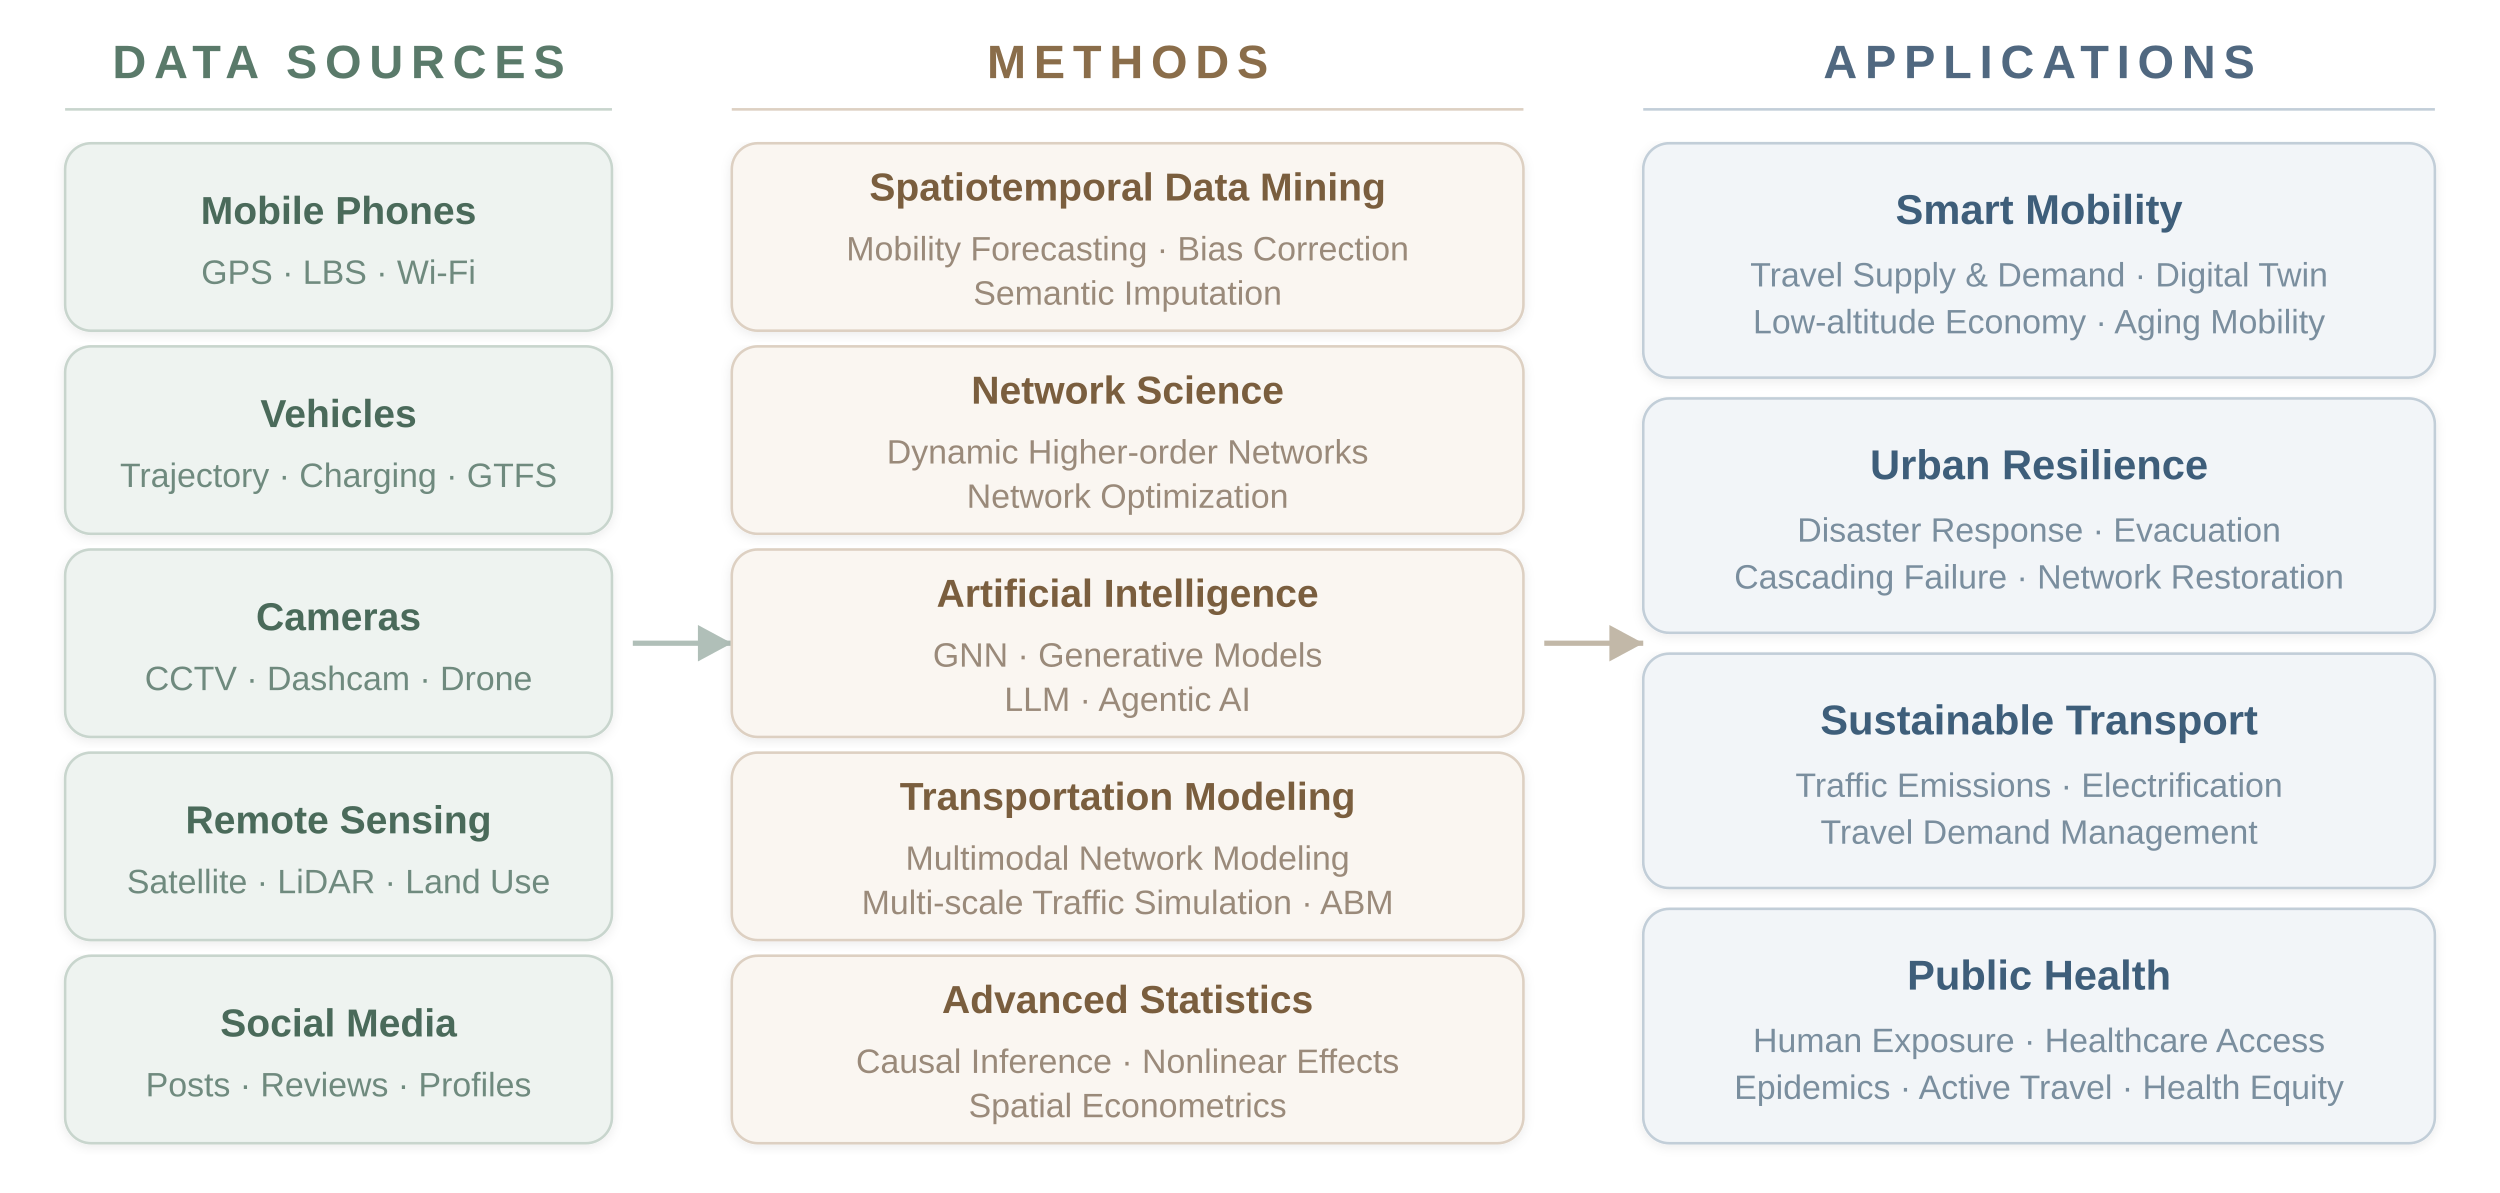
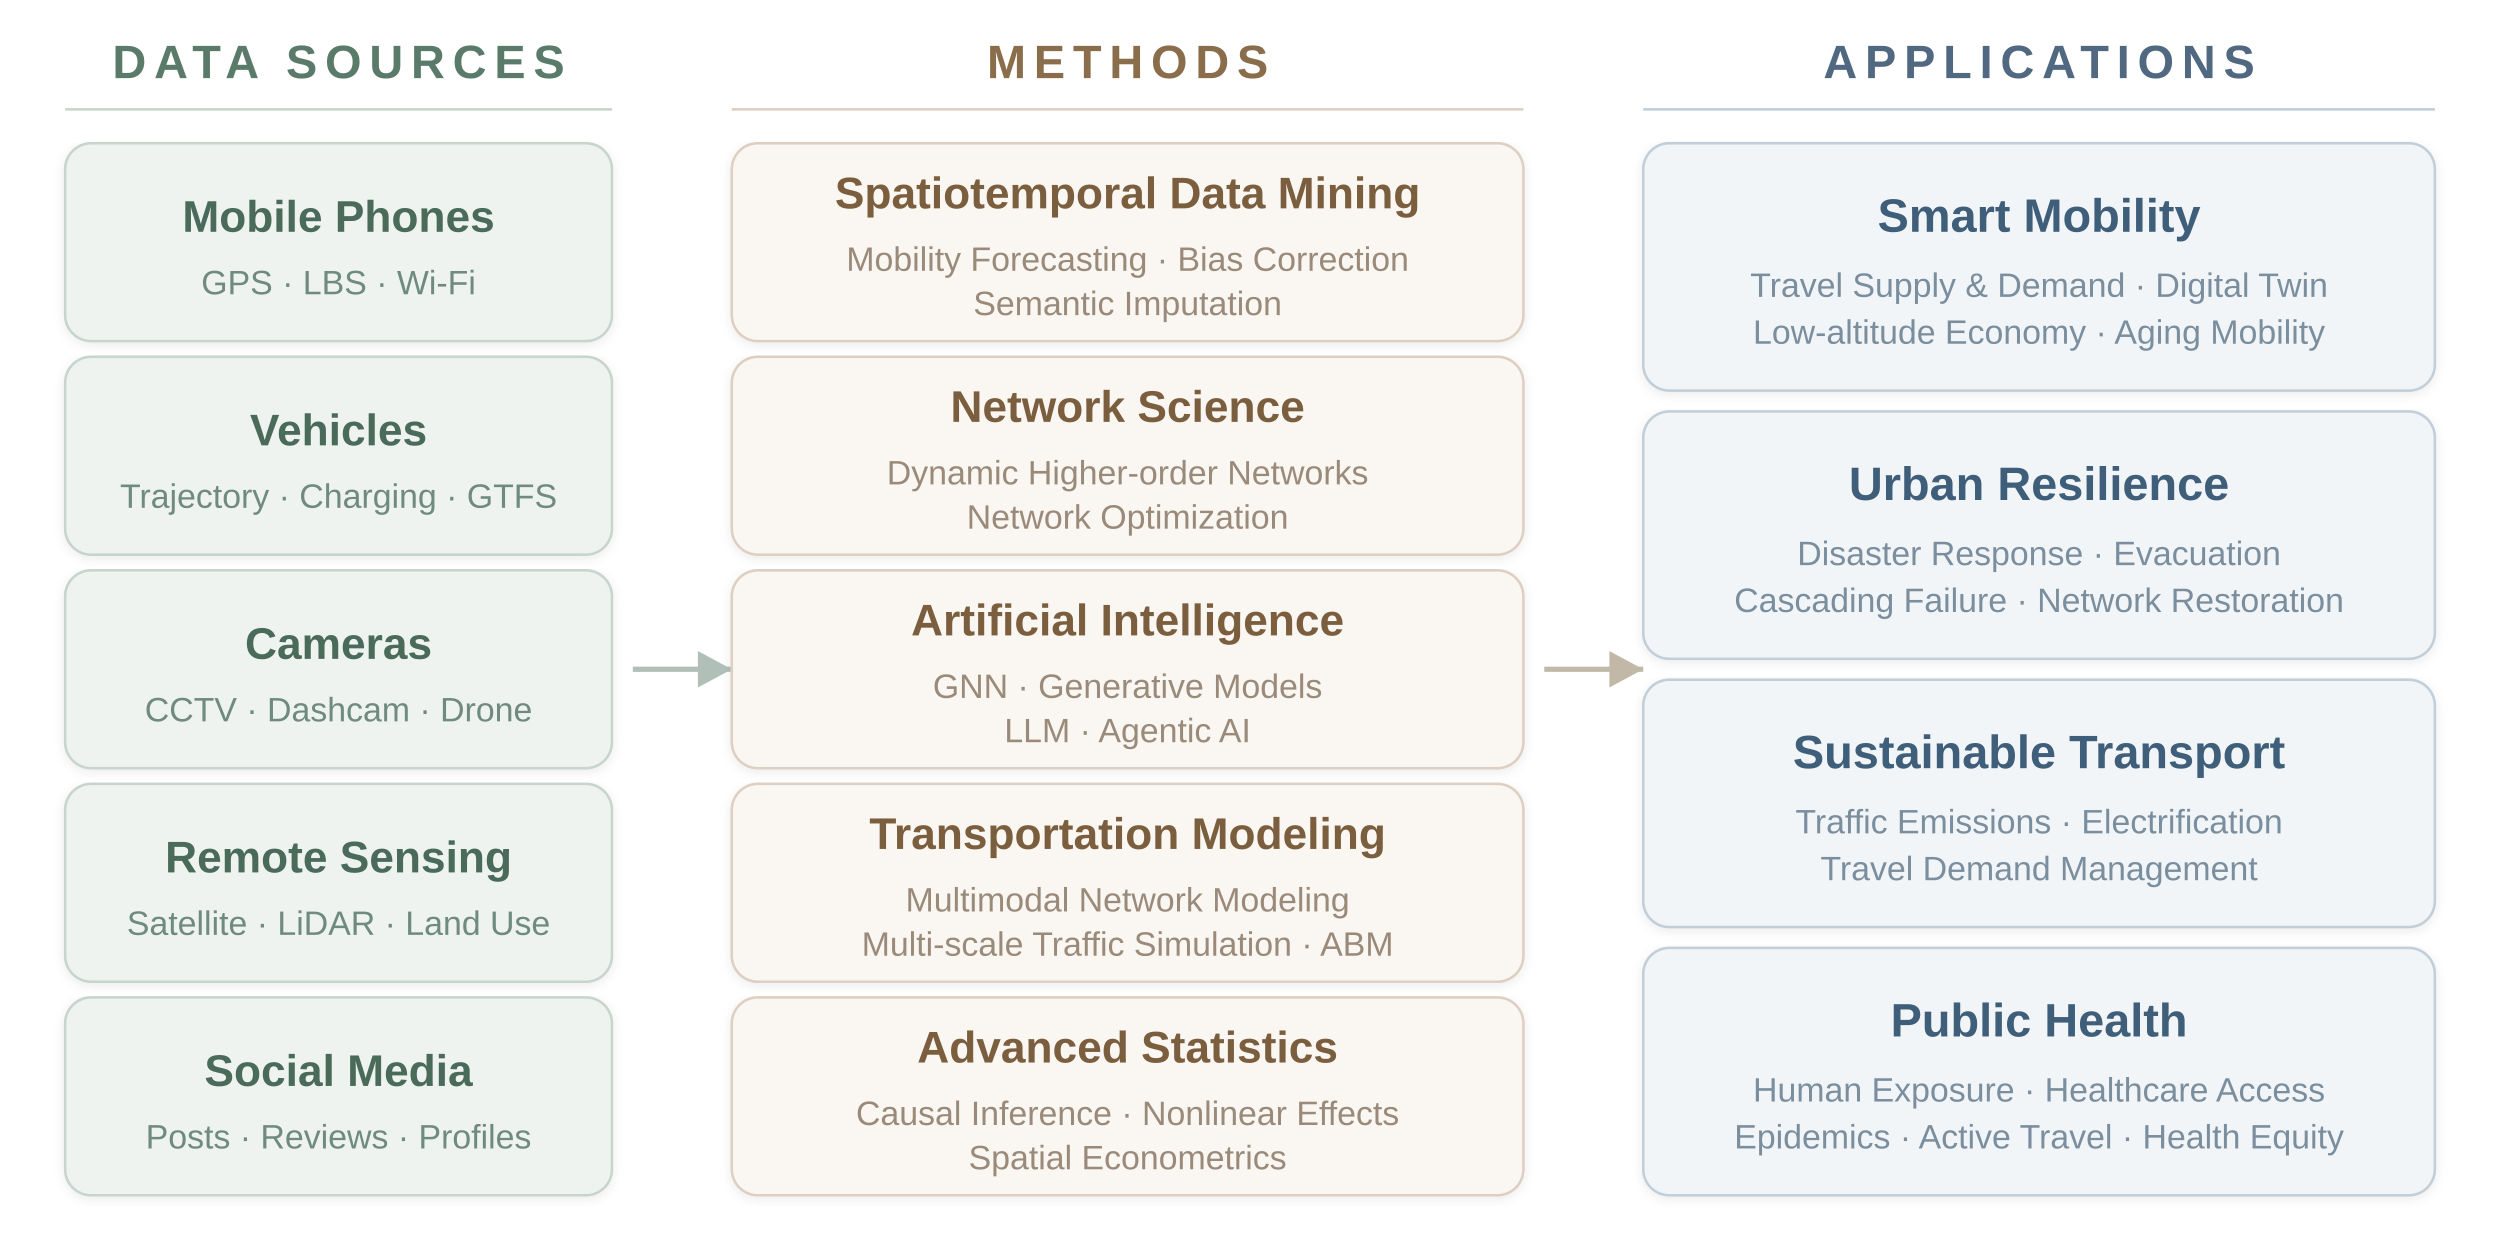
- <svg xmlns="http://www.w3.org/2000/svg" viewBox="0 0 960 458" font-family="'Segoe UI', 'Helvetica Neue', Arial, sans-serif">
+ <svg xmlns="http://www.w3.org/2000/svg" viewBox="0 0 960 478" font-family="'Segoe UI', 'Helvetica Neue', Arial, sans-serif">
  <defs>
    <filter id="s" x="-2%" y="-2%" width="104%" height="108%">
      <feDropShadow dx="0" dy="1" stdDeviation="2" flood-opacity="0.08" />
    </filter>
  </defs>
  <text x="130" y="30" text-anchor="middle" fill="#5a7a6a" font-size="18" font-weight="700" letter-spacing="3">DATA SOURCES</text>
  <line x1="25" y1="42" x2="235" y2="42" stroke="#c8d5cd" stroke-width="1" />
-   <rect x="25" y="55" width="210" height="72" rx="10" fill="#eef3f0" stroke="#c8d5cd" stroke-width="1" filter="url(#s)" />
-   <text x="130" y="86" text-anchor="middle" fill="#4a6a5a" font-size="15" font-weight="700">Mobile Phones</text>
-   <text x="130" y="109" text-anchor="middle" fill="#6f8a7e" font-size="13">GPS · LBS · Wi-Fi</text>
-   <rect x="25" y="133" width="210" height="72" rx="10" fill="#eef3f0" stroke="#c8d5cd" stroke-width="1" filter="url(#s)" />
-   <text x="130" y="164" text-anchor="middle" fill="#4a6a5a" font-size="15" font-weight="700">Vehicles</text>
-   <text x="130" y="187" text-anchor="middle" fill="#6f8a7e" font-size="13">Trajectory · Charging · GTFS</text>
-   <rect x="25" y="211" width="210" height="72" rx="10" fill="#eef3f0" stroke="#c8d5cd" stroke-width="1" filter="url(#s)" />
-   <text x="130" y="242" text-anchor="middle" fill="#4a6a5a" font-size="15" font-weight="700">Cameras</text>
-   <text x="130" y="265" text-anchor="middle" fill="#6f8a7e" font-size="13">CCTV · Dashcam · Drone</text>
-   <rect x="25" y="289" width="210" height="72" rx="10" fill="#eef3f0" stroke="#c8d5cd" stroke-width="1" filter="url(#s)" />
-   <text x="130" y="320" text-anchor="middle" fill="#4a6a5a" font-size="15" font-weight="700">Remote Sensing</text>
-   <text x="130" y="343" text-anchor="middle" fill="#6f8a7e" font-size="13">Satellite · LiDAR · Land Use</text>
-   <rect x="25" y="367" width="210" height="72" rx="10" fill="#eef3f0" stroke="#c8d5cd" stroke-width="1" filter="url(#s)" />
-   <text x="130" y="398" text-anchor="middle" fill="#4a6a5a" font-size="15" font-weight="700">Social Media</text>
-   <text x="130" y="421" text-anchor="middle" fill="#6f8a7e" font-size="13">Posts · Reviews · Profiles</text>
-   <line x1="243" y1="247" x2="281" y2="247" stroke="#b0bfb8" stroke-width="2" />
-   <polygon points="268,240 281,247 268,254" fill="#b0bfb8" />
+   <rect x="25" y="55" width="210" height="76" rx="10" fill="#eef3f0" stroke="#c8d5cd" stroke-width="1" filter="url(#s)" />
+   <text x="130" y="89" text-anchor="middle" fill="#4a6a5a" font-size="17" font-weight="700">Mobile Phones</text>
+   <text x="130" y="113" text-anchor="middle" fill="#6f8a7e" font-size="13">GPS · LBS · Wi-Fi</text>
+   <rect x="25" y="137" width="210" height="76" rx="10" fill="#eef3f0" stroke="#c8d5cd" stroke-width="1" filter="url(#s)" />
+   <text x="130" y="171" text-anchor="middle" fill="#4a6a5a" font-size="17" font-weight="700">Vehicles</text>
+   <text x="130" y="195" text-anchor="middle" fill="#6f8a7e" font-size="13">Trajectory · Charging · GTFS</text>
+   <rect x="25" y="219" width="210" height="76" rx="10" fill="#eef3f0" stroke="#c8d5cd" stroke-width="1" filter="url(#s)" />
+   <text x="130" y="253" text-anchor="middle" fill="#4a6a5a" font-size="17" font-weight="700">Cameras</text>
+   <text x="130" y="277" text-anchor="middle" fill="#6f8a7e" font-size="13">CCTV · Dashcam · Drone</text>
+   <rect x="25" y="301" width="210" height="76" rx="10" fill="#eef3f0" stroke="#c8d5cd" stroke-width="1" filter="url(#s)" />
+   <text x="130" y="335" text-anchor="middle" fill="#4a6a5a" font-size="17" font-weight="700">Remote Sensing</text>
+   <text x="130" y="359" text-anchor="middle" fill="#6f8a7e" font-size="13">Satellite · LiDAR · Land Use</text>
+   <rect x="25" y="383" width="210" height="76" rx="10" fill="#eef3f0" stroke="#c8d5cd" stroke-width="1" filter="url(#s)" />
+   <text x="130" y="417" text-anchor="middle" fill="#4a6a5a" font-size="17" font-weight="700">Social Media</text>
+   <text x="130" y="441" text-anchor="middle" fill="#6f8a7e" font-size="13">Posts · Reviews · Profiles</text>
+   <line x1="243" y1="257" x2="281" y2="257" stroke="#b0bfb8" stroke-width="2" />
+   <polygon points="268,250 281,257 268,264" fill="#b0bfb8" />
  <text x="433" y="30" text-anchor="middle" fill="#8a6d4a" font-size="18" font-weight="700" letter-spacing="3">METHODS</text>
  <line x1="281" y1="42" x2="585" y2="42" stroke="#ddd0c2" stroke-width="1" />
-   <rect x="281" y="55" width="304" height="72" rx="10" fill="#faf6f1" stroke="#ddd0c2" stroke-width="1" filter="url(#s)" />
-   <text x="433" y="77" text-anchor="middle" fill="#7a5e3e" font-size="15" font-weight="700">Spatiotemporal Data Mining</text>
-   <text x="433" y="100" text-anchor="middle" fill="#9a8a7a" font-size="13">Mobility Forecasting · Bias Correction</text>
-   <text x="433" y="117" text-anchor="middle" fill="#9a8a7a" font-size="13">Semantic Imputation</text>
-   <rect x="281" y="133" width="304" height="72" rx="10" fill="#faf6f1" stroke="#ddd0c2" stroke-width="1" filter="url(#s)" />
-   <text x="433" y="155" text-anchor="middle" fill="#7a5e3e" font-size="15" font-weight="700">Network Science</text>
-   <text x="433" y="178" text-anchor="middle" fill="#9a8a7a" font-size="13">Dynamic Higher-order Networks</text>
-   <text x="433" y="195" text-anchor="middle" fill="#9a8a7a" font-size="13">Network Optimization</text>
-   <rect x="281" y="211" width="304" height="72" rx="10" fill="#faf6f1" stroke="#ddd0c2" stroke-width="1" filter="url(#s)" />
-   <text x="433" y="233" text-anchor="middle" fill="#7a5e3e" font-size="15" font-weight="700">Artificial Intelligence</text>
-   <text x="433" y="256" text-anchor="middle" fill="#9a8a7a" font-size="13">GNN · Generative Models</text>
-   <text x="433" y="273" text-anchor="middle" fill="#9a8a7a" font-size="13">LLM · Agentic AI</text>
-   <rect x="281" y="289" width="304" height="72" rx="10" fill="#faf6f1" stroke="#ddd0c2" stroke-width="1" filter="url(#s)" />
-   <text x="433" y="311" text-anchor="middle" fill="#7a5e3e" font-size="15" font-weight="700">Transportation Modeling</text>
-   <text x="433" y="334" text-anchor="middle" fill="#9a8a7a" font-size="13">Multimodal Network Modeling</text>
-   <text x="433" y="351" text-anchor="middle" fill="#9a8a7a" font-size="13">Multi-scale Traffic Simulation · ABM</text>
-   <rect x="281" y="367" width="304" height="72" rx="10" fill="#faf6f1" stroke="#ddd0c2" stroke-width="1" filter="url(#s)" />
-   <text x="433" y="389" text-anchor="middle" fill="#7a5e3e" font-size="15" font-weight="700">Advanced Statistics</text>
-   <text x="433" y="412" text-anchor="middle" fill="#9a8a7a" font-size="13">Causal Inference · Nonlinear Effects</text>
-   <text x="433" y="429" text-anchor="middle" fill="#9a8a7a" font-size="13">Spatial Econometrics</text>
-   <line x1="593" y1="247" x2="631" y2="247" stroke="#c2b8a8" stroke-width="2" />
-   <polygon points="618,240 631,247 618,254" fill="#c2b8a8" />
+   <rect x="281" y="55" width="304" height="76" rx="10" fill="#faf6f1" stroke="#ddd0c2" stroke-width="1" filter="url(#s)" />
+   <text x="433" y="80" text-anchor="middle" fill="#7a5e3e" font-size="17" font-weight="700">Spatiotemporal Data Mining</text>
+   <text x="433" y="104" text-anchor="middle" fill="#9a8a7a" font-size="13">Mobility Forecasting · Bias Correction</text>
+   <text x="433" y="121" text-anchor="middle" fill="#9a8a7a" font-size="13">Semantic Imputation</text>
+   <rect x="281" y="137" width="304" height="76" rx="10" fill="#faf6f1" stroke="#ddd0c2" stroke-width="1" filter="url(#s)" />
+   <text x="433" y="162" text-anchor="middle" fill="#7a5e3e" font-size="17" font-weight="700">Network Science</text>
+   <text x="433" y="186" text-anchor="middle" fill="#9a8a7a" font-size="13">Dynamic Higher-order Networks</text>
+   <text x="433" y="203" text-anchor="middle" fill="#9a8a7a" font-size="13">Network Optimization</text>
+   <rect x="281" y="219" width="304" height="76" rx="10" fill="#faf6f1" stroke="#ddd0c2" stroke-width="1" filter="url(#s)" />
+   <text x="433" y="244" text-anchor="middle" fill="#7a5e3e" font-size="17" font-weight="700">Artificial Intelligence</text>
+   <text x="433" y="268" text-anchor="middle" fill="#9a8a7a" font-size="13">GNN · Generative Models</text>
+   <text x="433" y="285" text-anchor="middle" fill="#9a8a7a" font-size="13">LLM · Agentic AI</text>
+   <rect x="281" y="301" width="304" height="76" rx="10" fill="#faf6f1" stroke="#ddd0c2" stroke-width="1" filter="url(#s)" />
+   <text x="433" y="326" text-anchor="middle" fill="#7a5e3e" font-size="17" font-weight="700">Transportation Modeling</text>
+   <text x="433" y="350" text-anchor="middle" fill="#9a8a7a" font-size="13">Multimodal Network Modeling</text>
+   <text x="433" y="367" text-anchor="middle" fill="#9a8a7a" font-size="13">Multi-scale Traffic Simulation · ABM</text>
+   <rect x="281" y="383" width="304" height="76" rx="10" fill="#faf6f1" stroke="#ddd0c2" stroke-width="1" filter="url(#s)" />
+   <text x="433" y="408" text-anchor="middle" fill="#7a5e3e" font-size="17" font-weight="700">Advanced Statistics</text>
+   <text x="433" y="432" text-anchor="middle" fill="#9a8a7a" font-size="13">Causal Inference · Nonlinear Effects</text>
+   <text x="433" y="449" text-anchor="middle" fill="#9a8a7a" font-size="13">Spatial Econometrics</text>
+   <line x1="593" y1="257" x2="631" y2="257" stroke="#c2b8a8" stroke-width="2" />
+   <polygon points="618,250 631,257 618,264" fill="#c2b8a8" />
  <text x="783" y="30" text-anchor="middle" fill="#506880" font-size="18" font-weight="700" letter-spacing="3">APPLICATIONS</text>
  <line x1="631" y1="42" x2="935" y2="42" stroke="#c2ced8" stroke-width="1" />
-   <rect x="631" y="55" width="304" height="90" rx="10" fill="#f2f5f8" stroke="#c2ced8" stroke-width="1" filter="url(#s)" />
-   <text x="783" y="86" text-anchor="middle" fill="#3e5e7a" font-size="16" font-weight="700">Smart Mobility</text>
-   <text x="783" y="110" text-anchor="middle" fill="#7a8e9e" font-size="13">Travel Supply &amp; Demand · Digital Twin</text>
-   <text x="783" y="128" text-anchor="middle" fill="#7a8e9e" font-size="13">Low-altitude Economy · Aging Mobility</text>
-   <rect x="631" y="153" width="304" height="90" rx="10" fill="#f2f5f8" stroke="#c2ced8" stroke-width="1" filter="url(#s)" />
-   <text x="783" y="184" text-anchor="middle" fill="#3e5e7a" font-size="16" font-weight="700">Urban Resilience</text>
-   <text x="783" y="208" text-anchor="middle" fill="#7a8e9e" font-size="13">Disaster Response · Evacuation</text>
-   <text x="783" y="226" text-anchor="middle" fill="#7a8e9e" font-size="13">Cascading Failure · Network Restoration</text>
-   <rect x="631" y="251" width="304" height="90" rx="10" fill="#f2f5f8" stroke="#c2ced8" stroke-width="1" filter="url(#s)" />
-   <text x="783" y="282" text-anchor="middle" fill="#3e5e7a" font-size="16" font-weight="700">Sustainable Transport</text>
-   <text x="783" y="306" text-anchor="middle" fill="#7a8e9e" font-size="13">Traffic Emissions · Electrification</text>
-   <text x="783" y="324" text-anchor="middle" fill="#7a8e9e" font-size="13">Travel Demand Management</text>
-   <rect x="631" y="349" width="304" height="90" rx="10" fill="#f2f5f8" stroke="#c2ced8" stroke-width="1" filter="url(#s)" />
-   <text x="783" y="380" text-anchor="middle" fill="#3e5e7a" font-size="16" font-weight="700">Public Health</text>
-   <text x="783" y="404" text-anchor="middle" fill="#7a8e9e" font-size="13">Human Exposure · Healthcare Access</text>
-   <text x="783" y="422" text-anchor="middle" fill="#7a8e9e" font-size="13">Epidemics · Active Travel · Health Equity</text>
+   <rect x="631" y="55" width="304" height="95" rx="10" fill="#f2f5f8" stroke="#c2ced8" stroke-width="1" filter="url(#s)" />
+   <text x="783" y="89" text-anchor="middle" fill="#3e5e7a" font-size="18" font-weight="700">Smart Mobility</text>
+   <text x="783" y="114" text-anchor="middle" fill="#7a8e9e" font-size="13">Travel Supply &amp; Demand · Digital Twin</text>
+   <text x="783" y="132" text-anchor="middle" fill="#7a8e9e" font-size="13">Low-altitude Economy · Aging Mobility</text>
+   <rect x="631" y="158" width="304" height="95" rx="10" fill="#f2f5f8" stroke="#c2ced8" stroke-width="1" filter="url(#s)" />
+   <text x="783" y="192" text-anchor="middle" fill="#3e5e7a" font-size="18" font-weight="700">Urban Resilience</text>
+   <text x="783" y="217" text-anchor="middle" fill="#7a8e9e" font-size="13">Disaster Response · Evacuation</text>
+   <text x="783" y="235" text-anchor="middle" fill="#7a8e9e" font-size="13">Cascading Failure · Network Restoration</text>
+   <rect x="631" y="261" width="304" height="95" rx="10" fill="#f2f5f8" stroke="#c2ced8" stroke-width="1" filter="url(#s)" />
+   <text x="783" y="295" text-anchor="middle" fill="#3e5e7a" font-size="18" font-weight="700">Sustainable Transport</text>
+   <text x="783" y="320" text-anchor="middle" fill="#7a8e9e" font-size="13">Traffic Emissions · Electrification</text>
+   <text x="783" y="338" text-anchor="middle" fill="#7a8e9e" font-size="13">Travel Demand Management</text>
+   <rect x="631" y="364" width="304" height="95" rx="10" fill="#f2f5f8" stroke="#c2ced8" stroke-width="1" filter="url(#s)" />
+   <text x="783" y="398" text-anchor="middle" fill="#3e5e7a" font-size="18" font-weight="700">Public Health</text>
+   <text x="783" y="423" text-anchor="middle" fill="#7a8e9e" font-size="13">Human Exposure · Healthcare Access</text>
+   <text x="783" y="441" text-anchor="middle" fill="#7a8e9e" font-size="13">Epidemics · Active Travel · Health Equity</text>
</svg>
